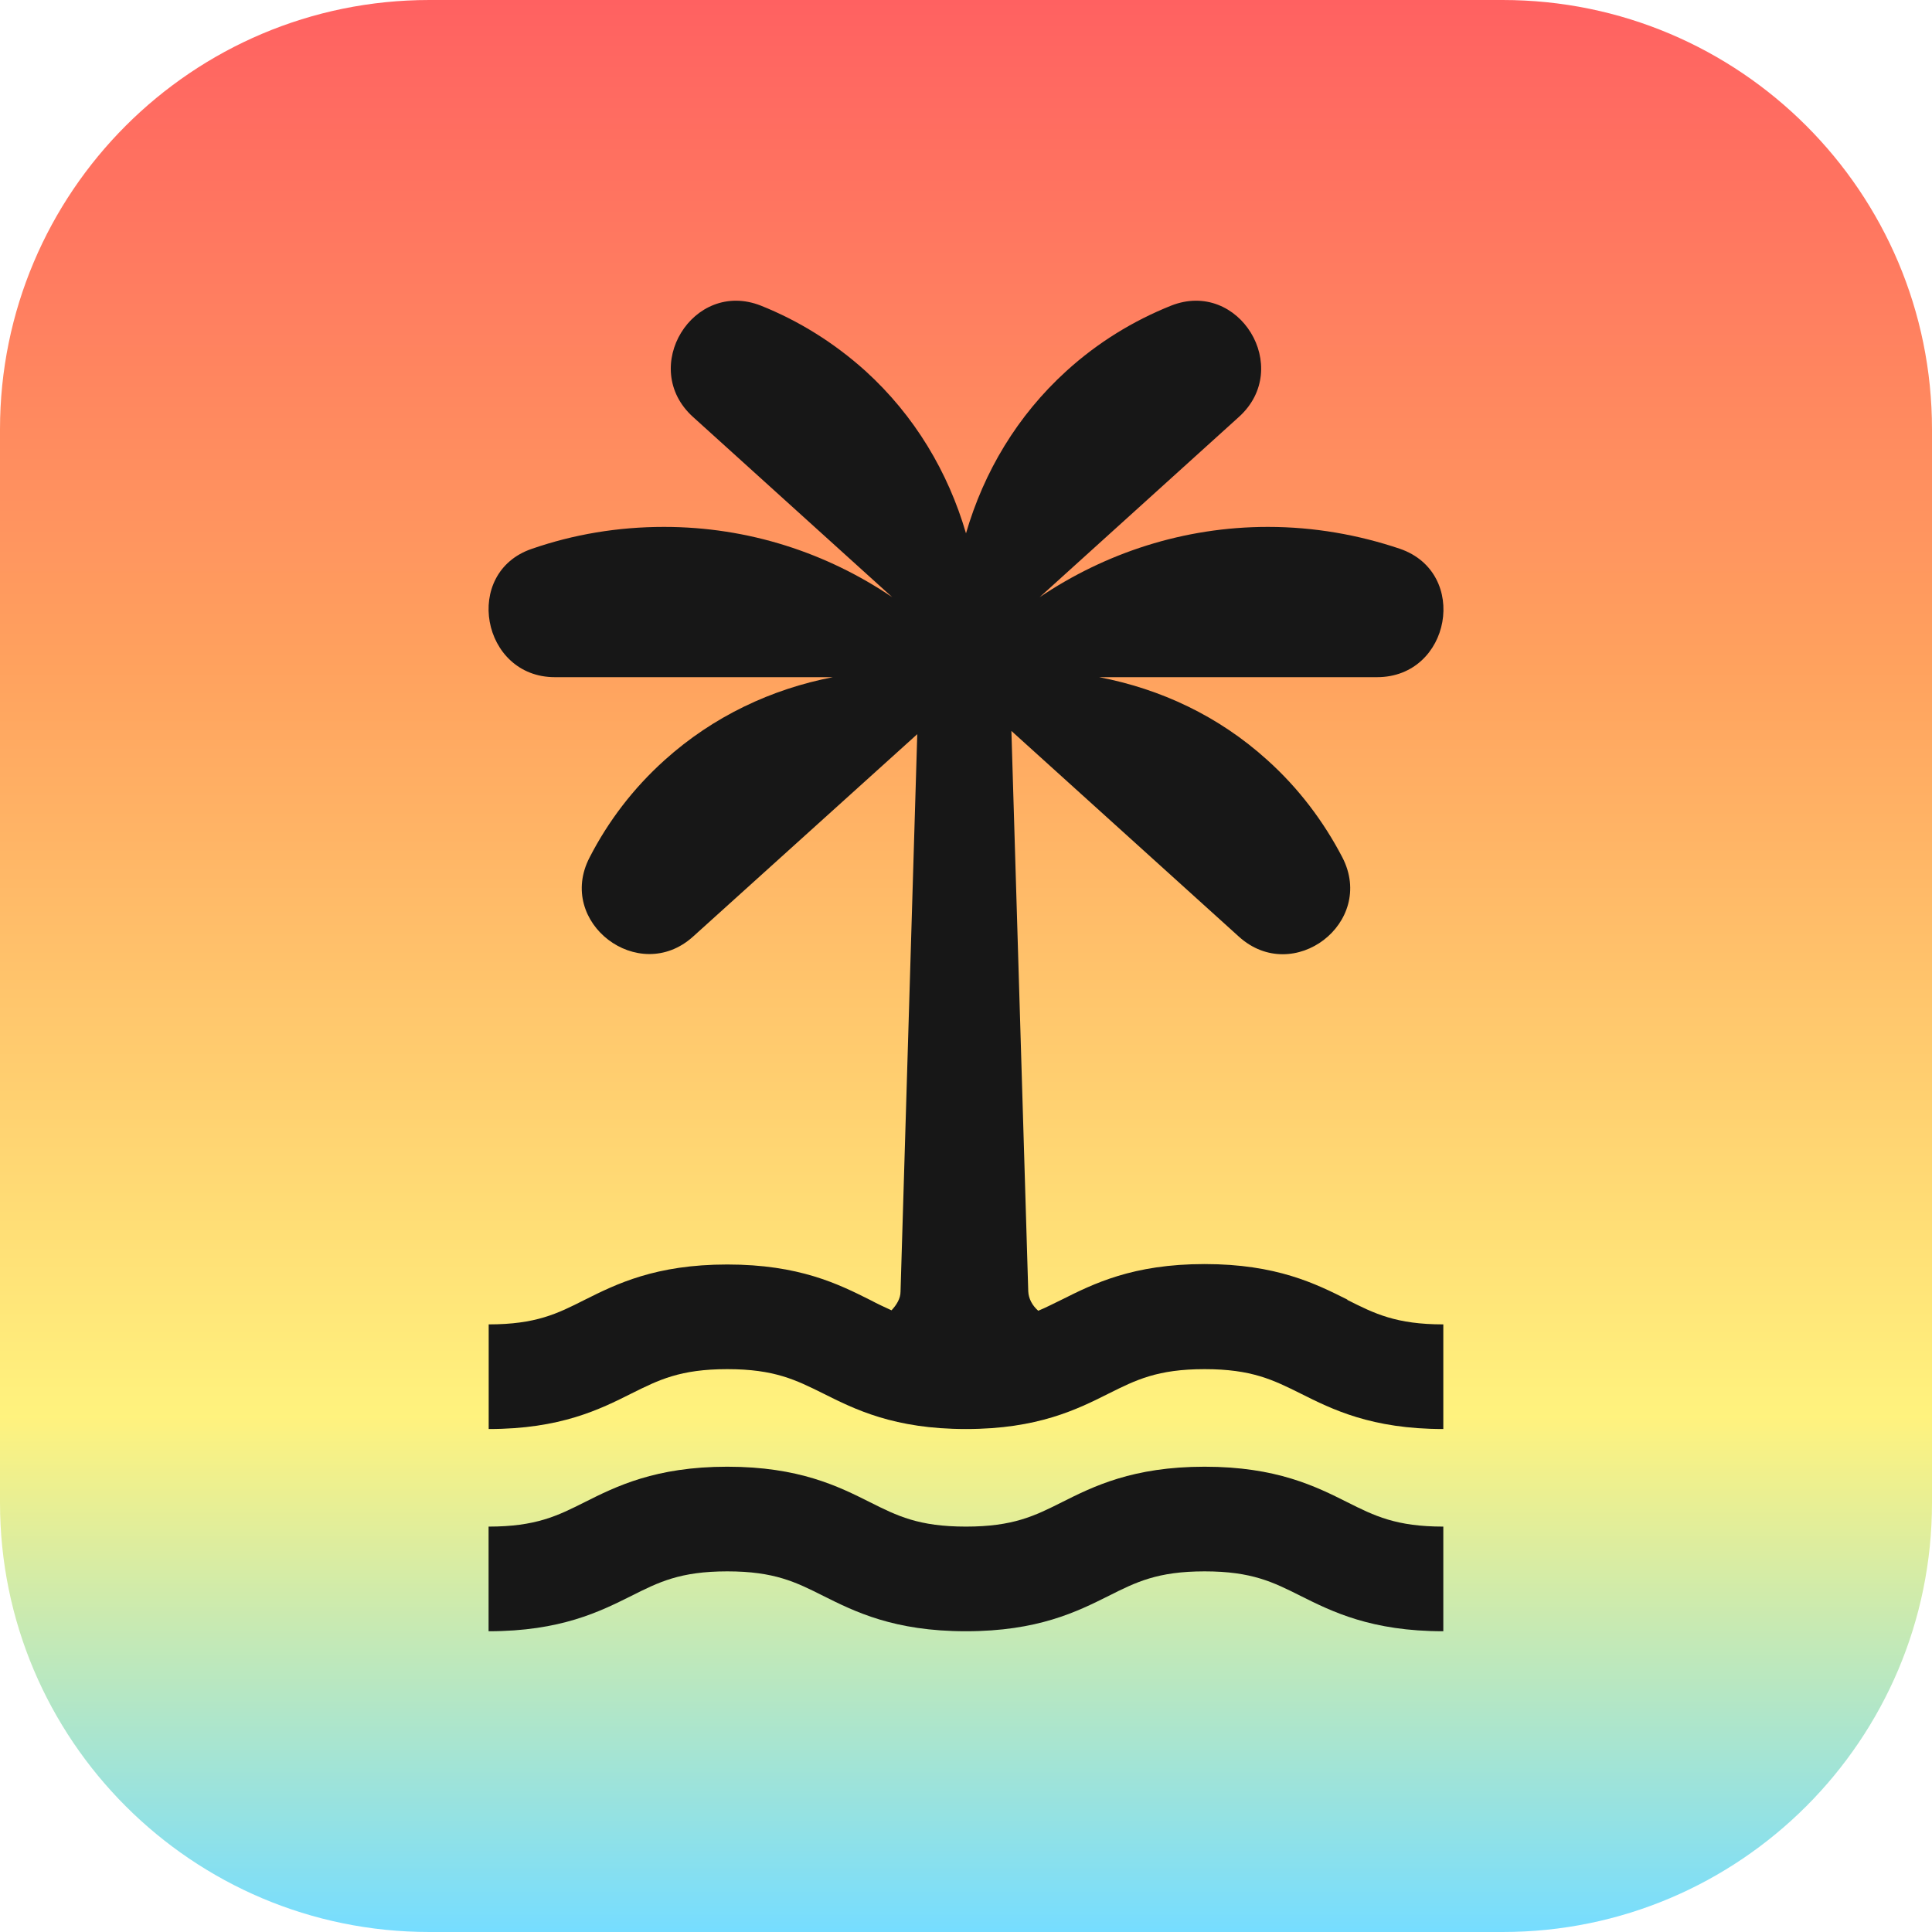
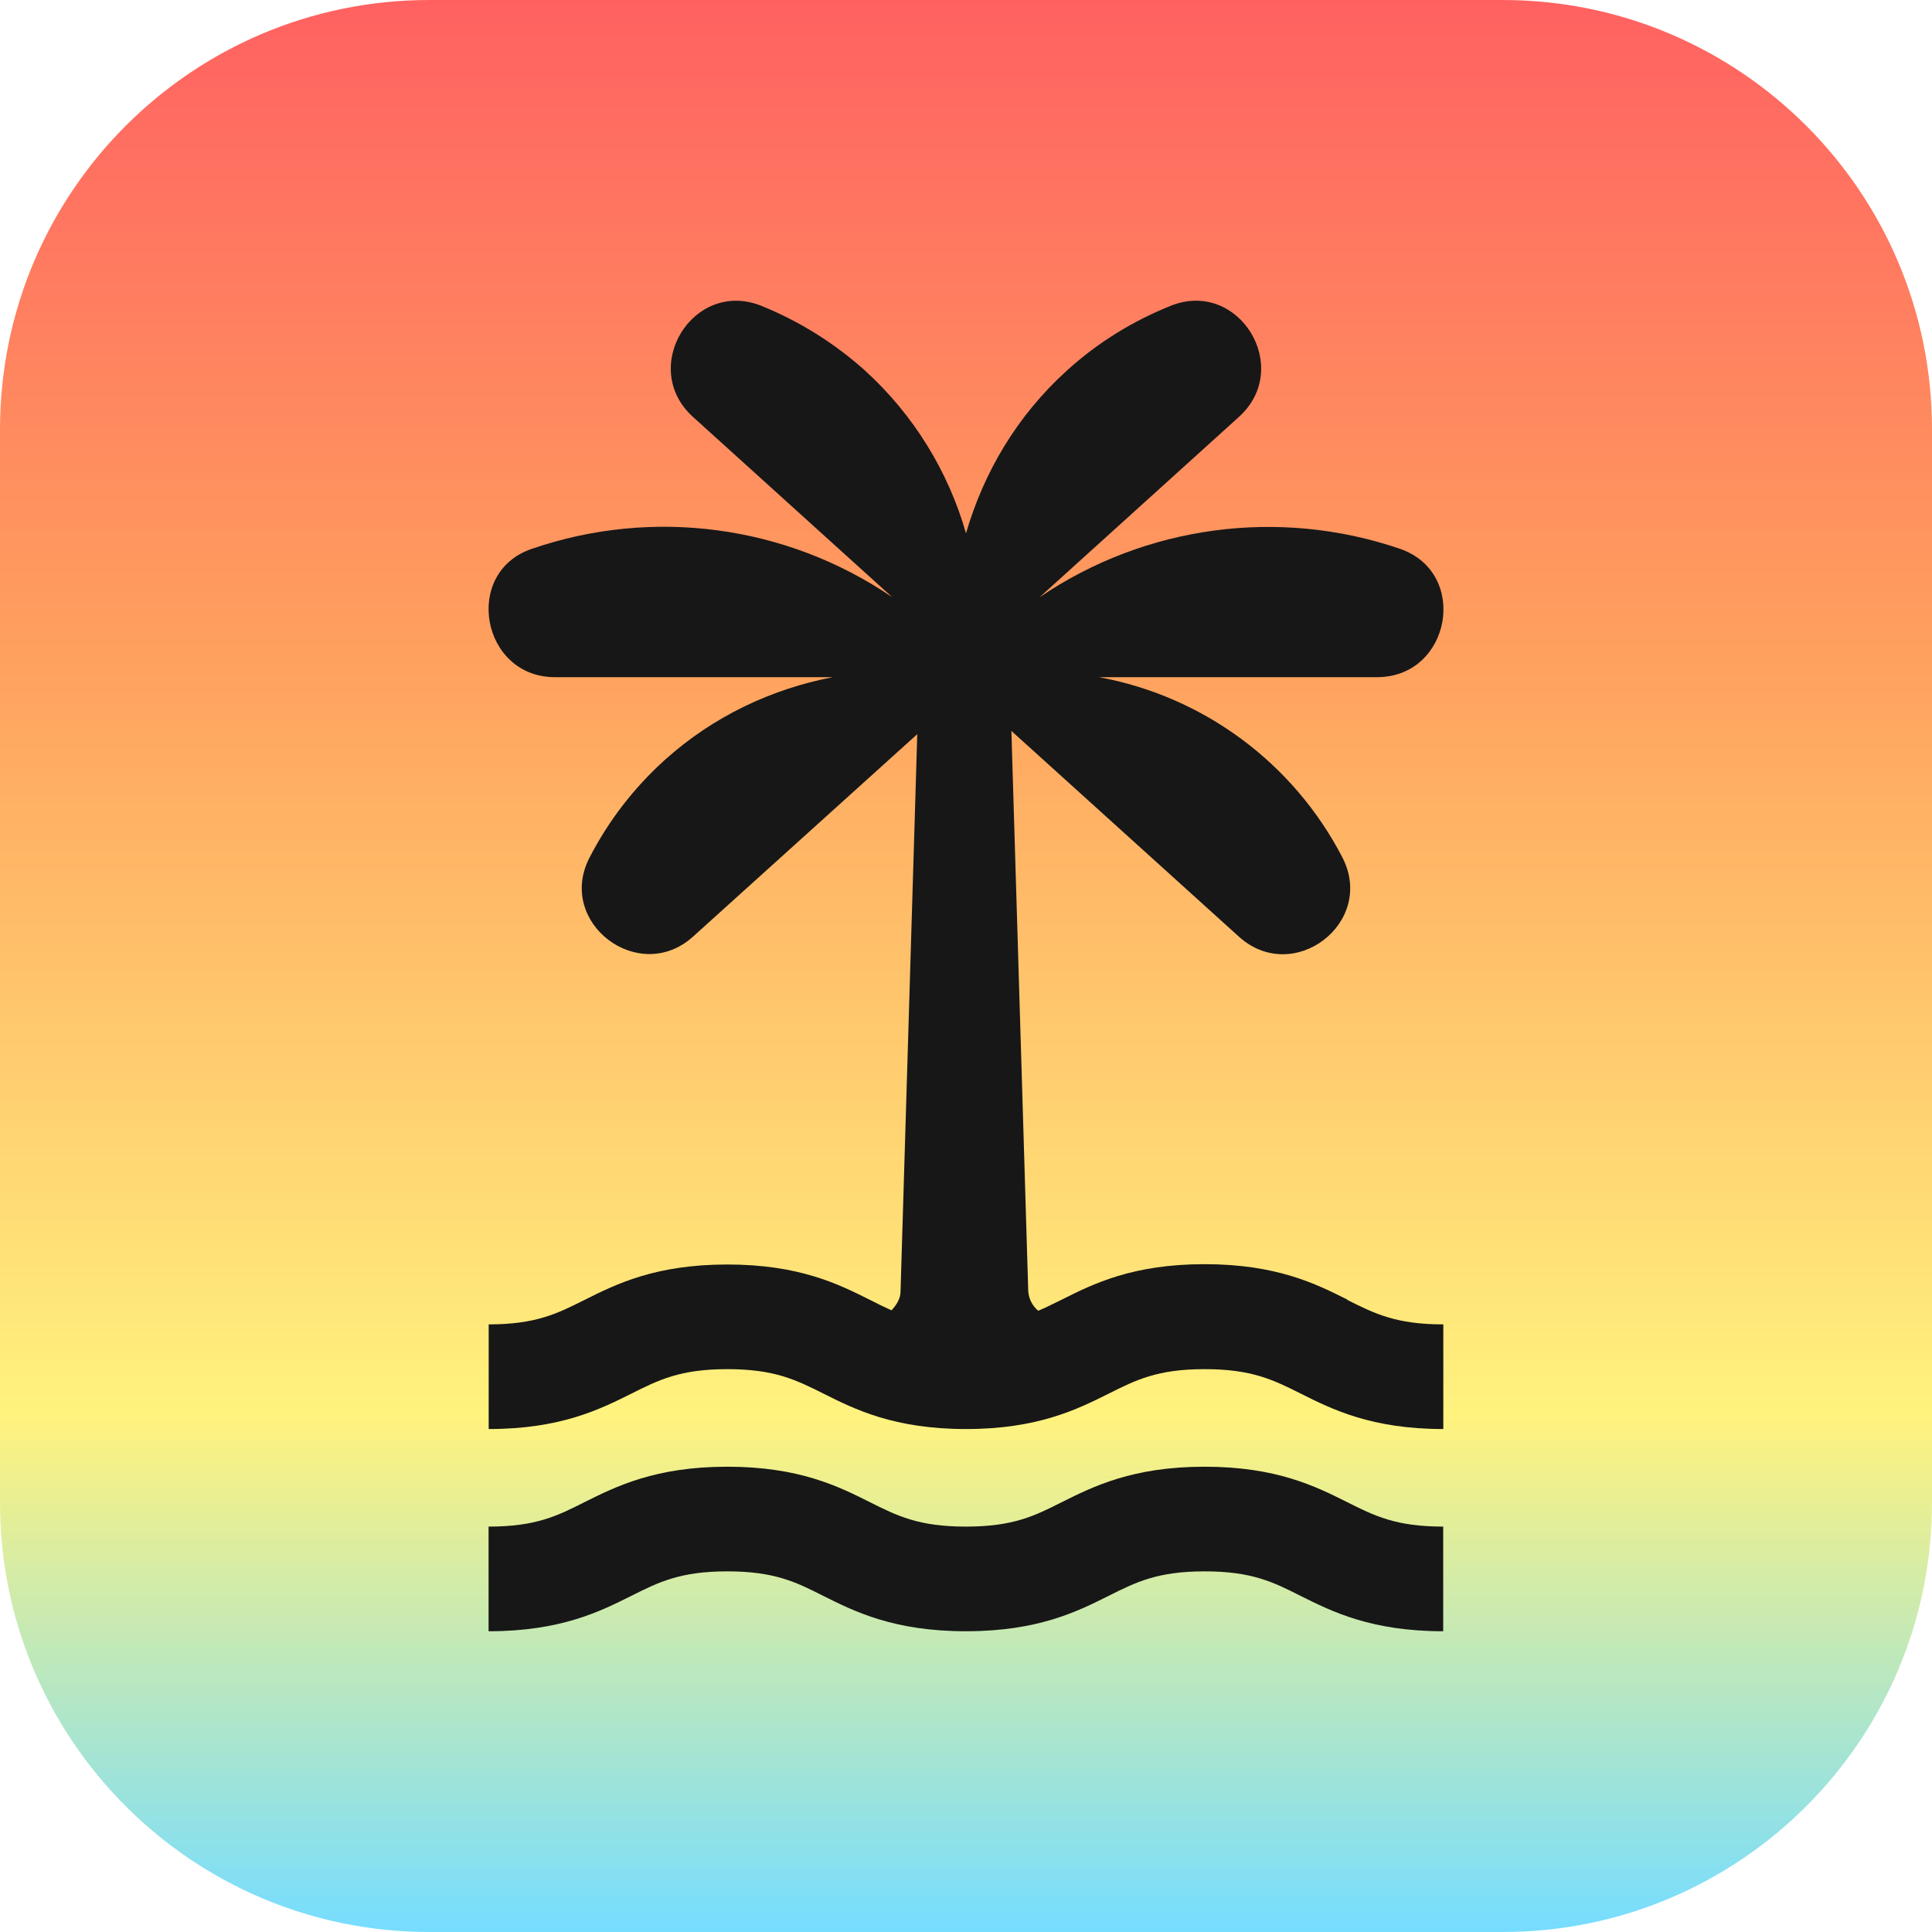
- <svg xmlns="http://www.w3.org/2000/svg" width="18" height="18" viewBox="0 0 18 18" fill="none">
-   <rect width="18" height="18" rx="4" fill="url(#paint0_linear_852_3841)" fill-opacity="0.99" />
-   <path d="M11.223 13.665C10.553 13.665 10.186 13.849 9.893 13.996C9.64 14.123 9.44 14.223 8.999 14.223C8.559 14.223 8.359 14.123 8.106 13.996C7.813 13.849 7.446 13.665 6.776 13.665C6.106 13.665 5.739 13.849 5.446 13.996C5.193 14.123 4.993 14.223 4.552 14.223V15.198C5.223 15.198 5.589 15.015 5.883 14.868C6.136 14.741 6.336 14.64 6.776 14.64C7.216 14.64 7.416 14.741 7.669 14.868C7.963 15.015 8.329 15.198 8.999 15.198C9.67 15.198 10.036 15.015 10.33 14.868C10.583 14.741 10.783 14.64 11.223 14.64C11.663 14.64 11.863 14.741 12.116 14.868C12.41 15.015 12.776 15.198 13.447 15.198V14.223C13.007 14.223 12.806 14.123 12.553 13.996C12.26 13.849 11.893 13.665 11.223 13.665Z" fill="#171717" />
-   <path d="M12.553 12.108C12.26 11.961 11.893 11.777 11.223 11.777C10.553 11.777 10.187 11.961 9.893 12.108C9.816 12.145 9.746 12.182 9.673 12.212C9.616 12.162 9.583 12.098 9.58 12.031L9.423 6.81L11.543 8.727C12.05 9.185 12.82 8.597 12.507 7.989C12.333 7.655 12.1 7.344 11.807 7.081C11.353 6.67 10.813 6.419 10.24 6.309H12.83C13.517 6.309 13.693 5.337 13.043 5.113C12.657 4.983 12.243 4.909 11.813 4.909C11.027 4.909 10.296 5.153 9.686 5.564L11.543 3.884C12.05 3.426 11.543 2.597 10.91 2.848C10.56 2.988 10.23 3.189 9.936 3.456C9.476 3.874 9.166 4.398 9 4.969C8.833 4.398 8.523 3.874 8.063 3.456C7.77 3.192 7.44 2.988 7.09 2.848C6.456 2.597 5.95 3.426 6.456 3.884L8.313 5.564C7.706 5.153 6.976 4.909 6.186 4.909C5.756 4.909 5.343 4.979 4.956 5.113C4.306 5.333 4.486 6.309 5.169 6.309H7.76C7.19 6.419 6.646 6.673 6.193 7.081C5.9 7.344 5.666 7.652 5.493 7.989C5.179 8.594 5.95 9.182 6.456 8.727L8.546 6.84L8.39 12.035C8.39 12.098 8.353 12.158 8.306 12.208C8.24 12.178 8.176 12.148 8.106 12.111C7.813 11.964 7.446 11.781 6.776 11.781C6.106 11.781 5.74 11.964 5.446 12.111C5.193 12.239 4.993 12.339 4.553 12.339V13.314C5.223 13.314 5.59 13.13 5.883 12.983C6.136 12.857 6.336 12.756 6.776 12.756C7.216 12.756 7.416 12.857 7.67 12.983C7.963 13.13 8.33 13.314 9 13.314C9.67 13.314 10.037 13.13 10.33 12.983C10.583 12.857 10.783 12.756 11.223 12.756C11.663 12.756 11.863 12.857 12.117 12.983C12.41 13.13 12.777 13.314 13.447 13.314V12.339C13.007 12.339 12.807 12.239 12.553 12.111V12.108Z" fill="#171717" />
+ <svg xmlns="http://www.w3.org/2000/svg" width="18" height="18" fill="none">
+   <rect width="18" height="18" fill="url(#a)" fill-opacity=".99" rx="4" />
+   <path fill="#171717" d="M11.223 13.665c-.67 0-1.037.184-1.33.33-.253.128-.453.228-.894.228-.44 0-.64-.1-.893-.227-.293-.147-.66-.331-1.33-.331s-1.037.184-1.33.33c-.253.128-.453.228-.894.228v.975c.67 0 1.037-.183 1.33-.33.254-.127.454-.228.894-.228s.64.1.893.228c.294.147.66.33 1.33.33s1.037-.183 1.33-.33c.254-.127.454-.228.894-.228s.64.1.893.228c.294.147.66.33 1.33.33v-.975c-.44 0-.64-.1-.893-.227-.293-.147-.66-.331-1.33-.331M12.553 12.108c-.293-.147-.66-.33-1.33-.33s-1.037.183-1.33.33c-.077.037-.147.074-.22.104a.26.26 0 0 1-.093-.18L9.423 6.81l2.12 1.917c.507.458 1.277-.13.964-.738a3.21 3.21 0 0 0-2.267-1.68h2.59c.687 0 .863-.972.213-1.196a3.794 3.794 0 0 0-3.357.451l1.857-1.68c.507-.458 0-1.287-.633-1.036-.35.14-.68.34-.974.608-.46.418-.77.942-.936 1.513a3.26 3.26 0 0 0-.937-1.513 3.3 3.3 0 0 0-.973-.608c-.634-.25-1.14.578-.634 1.036l1.857 1.68a3.78 3.78 0 0 0-3.357-.451c-.65.22-.47 1.196.213 1.196h2.59c-.57.11-1.113.364-1.566.772a3.2 3.2 0 0 0-.7.908c-.314.605.457 1.193.963.738l2.09-1.887-.156 5.195c0 .063-.037.123-.084.173a4 4 0 0 1-.2-.097c-.293-.147-.66-.33-1.33-.33s-1.036.183-1.33.33c-.253.127-.453.228-.893.228v.975c.67 0 1.037-.184 1.33-.33.253-.127.453-.228.893-.228s.64.1.894.227c.293.147.66.331 1.33.331s1.037-.184 1.33-.33c.253-.127.453-.228.893-.228s.64.1.894.227c.293.147.66.331 1.33.331v-.975c-.44 0-.64-.1-.894-.228z" />
  <defs>
-     <linearGradient id="paint0_linear_852_3841" x1="8" y1="0" x2="8" y2="18" gradientUnits="userSpaceOnUse">
-       <stop stop-color="#FF5F5F" />
-       <stop offset="0.344" stop-color="#FFA05C" />
-       <stop offset="0.733" stop-color="#FFF27C" />
-       <stop offset="1" stop-color="#74DCFF" />
+     <linearGradient id="a" x1="8" x2="8" y1="0" y2="18" gradientUnits="userSpaceOnUse">
+       <stop stop-color="#ff5f5f" />
+       <stop offset=".344" stop-color="#ffa05c" />
+       <stop offset=".733" stop-color="#fff27c" />
+       <stop offset="1" stop-color="#74dcff" />
    </linearGradient>
  </defs>
</svg>
